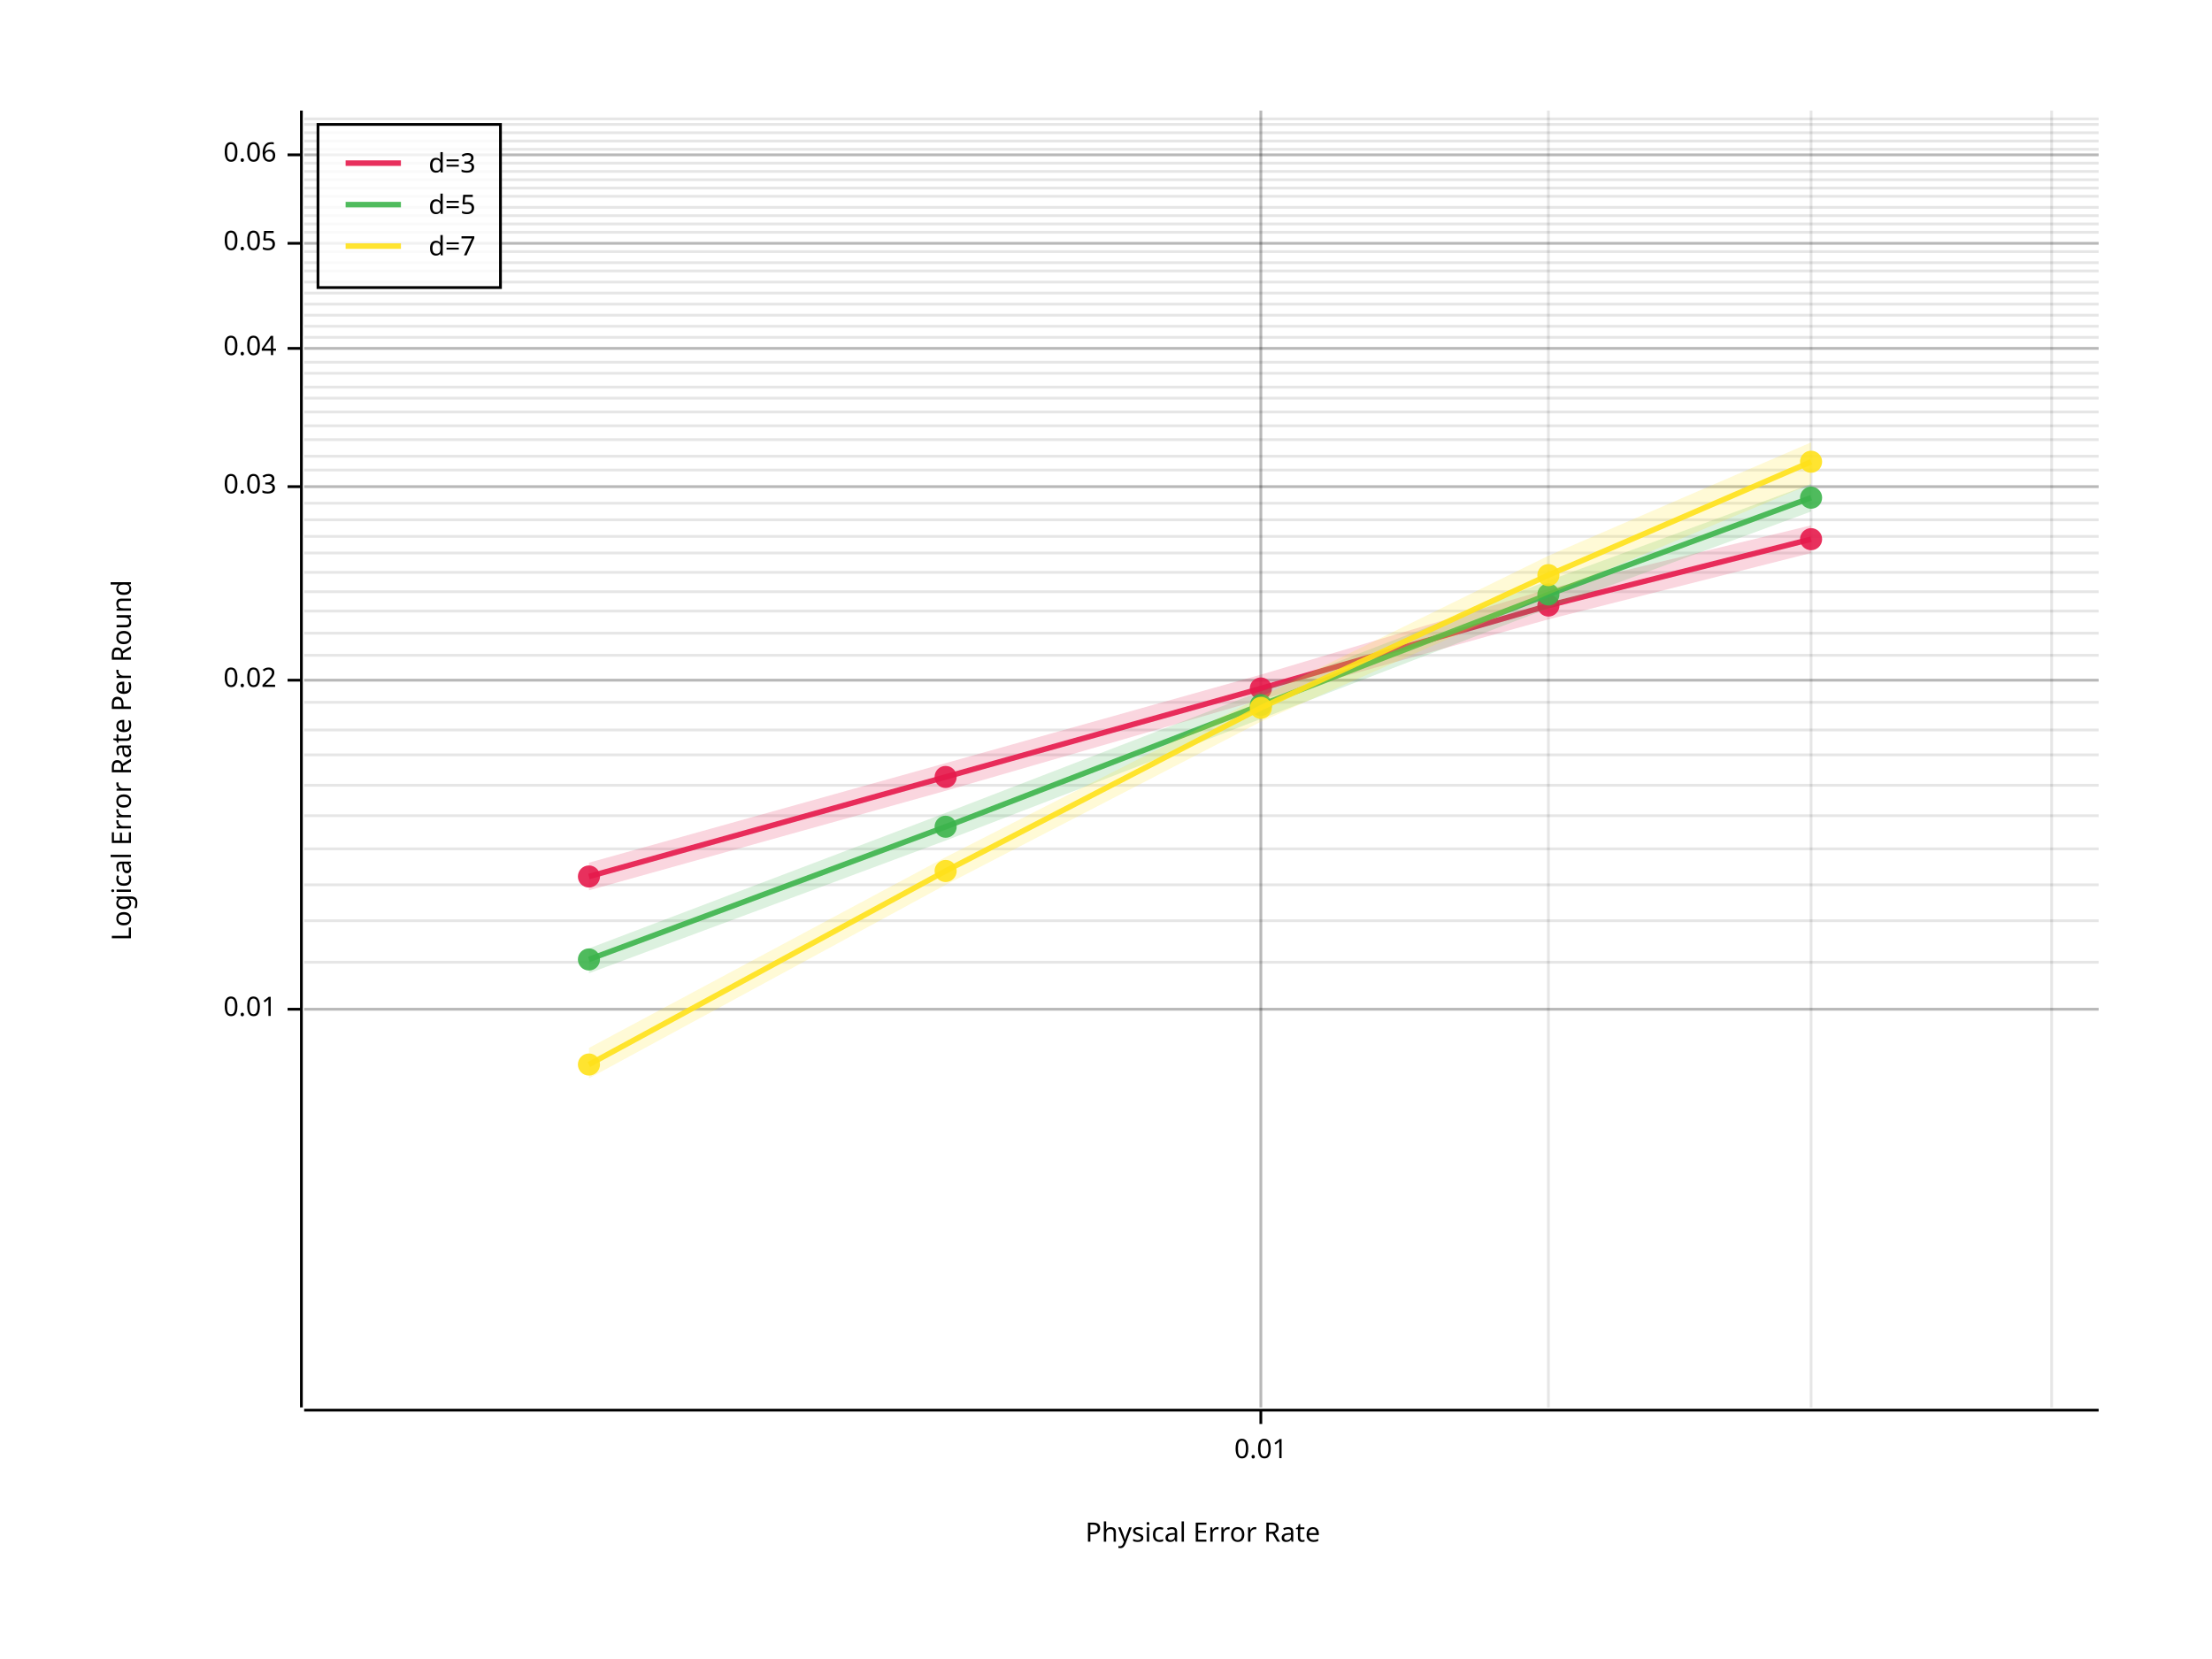
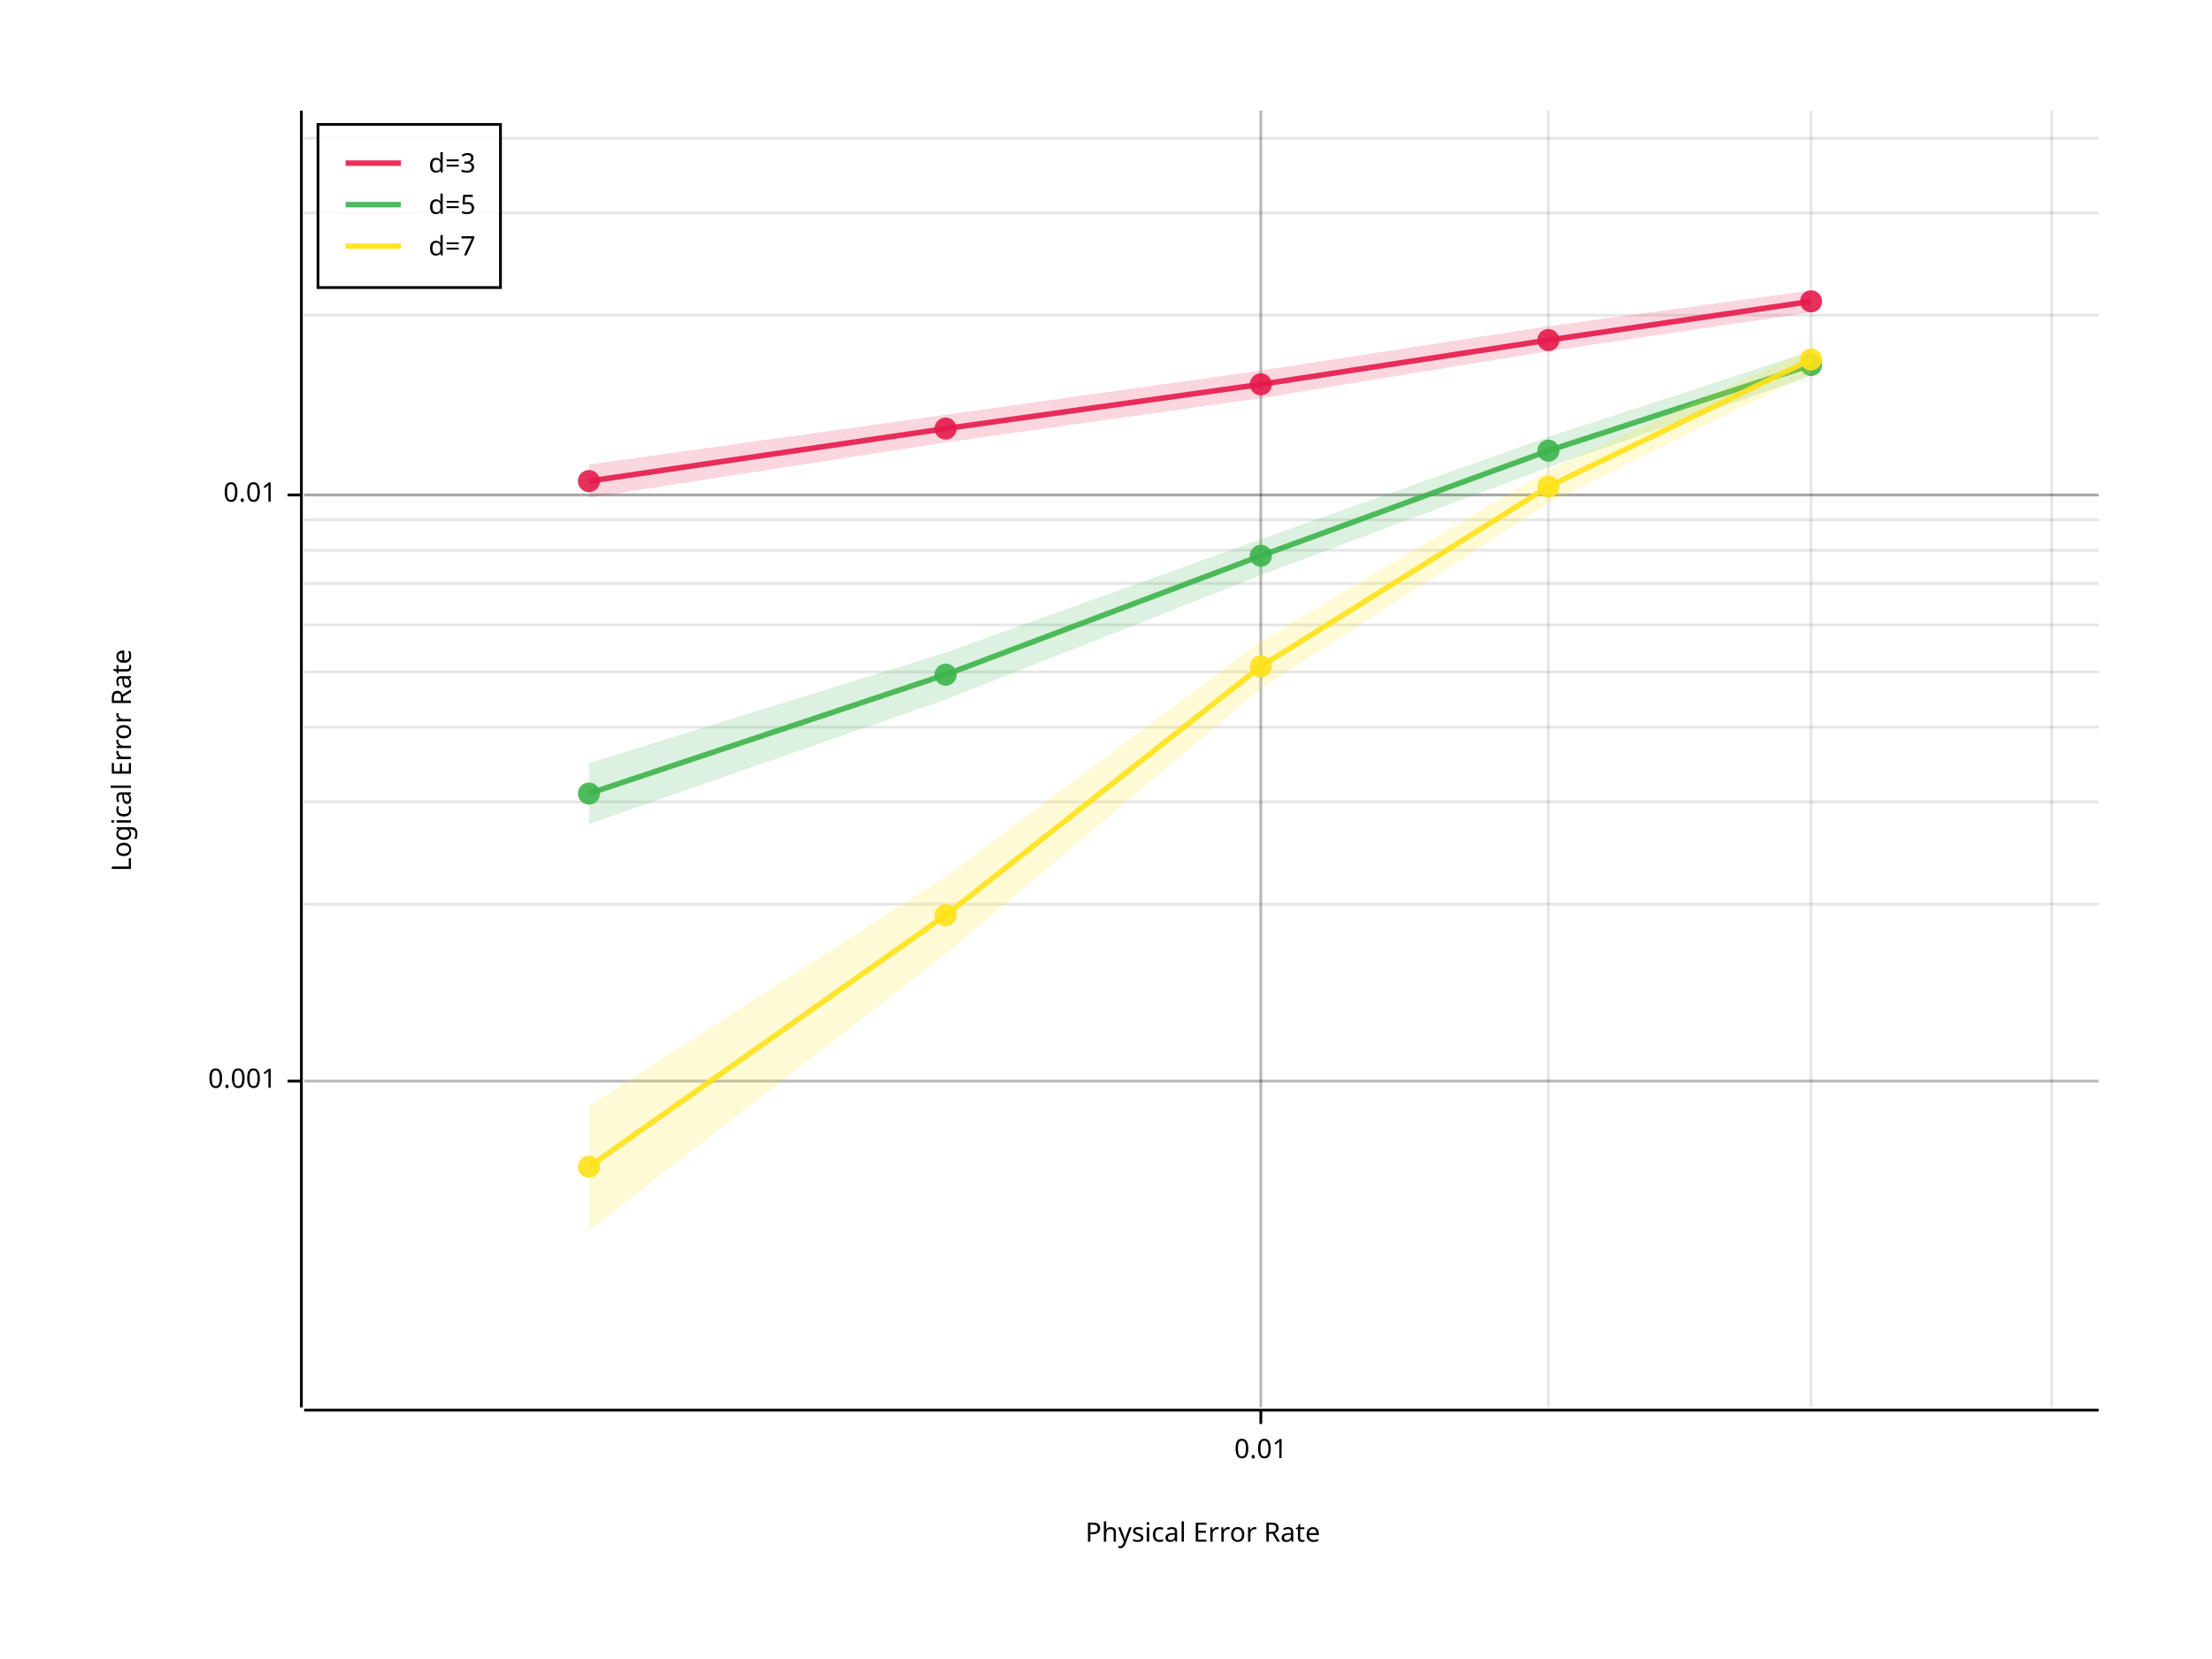
<svg xmlns="http://www.w3.org/2000/svg" width="800" height="600" viewBox="0 0 800 600">
  <rect x="0" y="0" width="800" height="600" opacity="1" fill="#FFFFFF" stroke="none" />
  <line opacity="0.1" stroke="#000000" stroke-width="1" x1="456" y1="509" x2="456" y2="40" />
  <line opacity="0.1" stroke="#000000" stroke-width="1" x1="560" y1="509" x2="560" y2="40" />
  <line opacity="0.1" stroke="#000000" stroke-width="1" x1="655" y1="509" x2="655" y2="40" />
  <line opacity="0.1" stroke="#000000" stroke-width="1" x1="742" y1="509" x2="742" y2="40" />
-   <line opacity="0.1" stroke="#000000" stroke-width="1" x1="110" y1="365" x2="759" y2="365" />
-   <line opacity="0.1" stroke="#000000" stroke-width="1" x1="110" y1="348" x2="759" y2="348" />
-   <line opacity="0.1" stroke="#000000" stroke-width="1" x1="110" y1="333" x2="759" y2="333" />
-   <line opacity="0.1" stroke="#000000" stroke-width="1" x1="110" y1="320" x2="759" y2="320" />
-   <line opacity="0.1" stroke="#000000" stroke-width="1" x1="110" y1="307" x2="759" y2="307" />
-   <line opacity="0.1" stroke="#000000" stroke-width="1" x1="110" y1="295" x2="759" y2="295" />
-   <line opacity="0.1" stroke="#000000" stroke-width="1" x1="110" y1="284" x2="759" y2="284" />
-   <line opacity="0.1" stroke="#000000" stroke-width="1" x1="110" y1="273" x2="759" y2="273" />
-   <line opacity="0.1" stroke="#000000" stroke-width="1" x1="110" y1="264" x2="759" y2="264" />
-   <line opacity="0.1" stroke="#000000" stroke-width="1" x1="110" y1="254" x2="759" y2="254" />
-   <line opacity="0.1" stroke="#000000" stroke-width="1" x1="110" y1="246" x2="759" y2="246" />
-   <line opacity="0.1" stroke="#000000" stroke-width="1" x1="110" y1="237" x2="759" y2="237" />
-   <line opacity="0.1" stroke="#000000" stroke-width="1" x1="110" y1="229" x2="759" y2="229" />
-   <line opacity="0.1" stroke="#000000" stroke-width="1" x1="110" y1="221" x2="759" y2="221" />
-   <line opacity="0.1" stroke="#000000" stroke-width="1" x1="110" y1="214" x2="759" y2="214" />
-   <line opacity="0.1" stroke="#000000" stroke-width="1" x1="110" y1="207" x2="759" y2="207" />
-   <line opacity="0.1" stroke="#000000" stroke-width="1" x1="110" y1="200" x2="759" y2="200" />
-   <line opacity="0.1" stroke="#000000" stroke-width="1" x1="110" y1="194" x2="759" y2="194" />
+   <line opacity="0.1" stroke="#000000" stroke-width="1" x1="110" y1="391" x2="759" y2="391" />
+   <line opacity="0.1" stroke="#000000" stroke-width="1" x1="110" y1="327" x2="759" y2="327" />
+   <line opacity="0.1" stroke="#000000" stroke-width="1" x1="110" y1="290" x2="759" y2="290" />
+   <line opacity="0.1" stroke="#000000" stroke-width="1" x1="110" y1="263" x2="759" y2="263" />
+   <line opacity="0.1" stroke="#000000" stroke-width="1" x1="110" y1="243" x2="759" y2="243" />
+   <line opacity="0.1" stroke="#000000" stroke-width="1" x1="110" y1="226" x2="759" y2="226" />
+   <line opacity="0.1" stroke="#000000" stroke-width="1" x1="110" y1="211" x2="759" y2="211" />
+   <line opacity="0.1" stroke="#000000" stroke-width="1" x1="110" y1="199" x2="759" y2="199" />
  <line opacity="0.1" stroke="#000000" stroke-width="1" x1="110" y1="188" x2="759" y2="188" />
-   <line opacity="0.1" stroke="#000000" stroke-width="1" x1="110" y1="182" x2="759" y2="182" />
-   <line opacity="0.1" stroke="#000000" stroke-width="1" x1="110" y1="176" x2="759" y2="176" />
-   <line opacity="0.1" stroke="#000000" stroke-width="1" x1="110" y1="170" x2="759" y2="170" />
-   <line opacity="0.1" stroke="#000000" stroke-width="1" x1="110" y1="165" x2="759" y2="165" />
-   <line opacity="0.1" stroke="#000000" stroke-width="1" x1="110" y1="159" x2="759" y2="159" />
-   <line opacity="0.1" stroke="#000000" stroke-width="1" x1="110" y1="154" x2="759" y2="154" />
-   <line opacity="0.1" stroke="#000000" stroke-width="1" x1="110" y1="149" x2="759" y2="149" />
-   <line opacity="0.1" stroke="#000000" stroke-width="1" x1="110" y1="144" x2="759" y2="144" />
-   <line opacity="0.1" stroke="#000000" stroke-width="1" x1="110" y1="140" x2="759" y2="140" />
-   <line opacity="0.1" stroke="#000000" stroke-width="1" x1="110" y1="135" x2="759" y2="135" />
-   <line opacity="0.1" stroke="#000000" stroke-width="1" x1="110" y1="131" x2="759" y2="131" />
-   <line opacity="0.1" stroke="#000000" stroke-width="1" x1="110" y1="126" x2="759" y2="126" />
-   <line opacity="0.1" stroke="#000000" stroke-width="1" x1="110" y1="122" x2="759" y2="122" />
-   <line opacity="0.1" stroke="#000000" stroke-width="1" x1="110" y1="118" x2="759" y2="118" />
+   <line opacity="0.1" stroke="#000000" stroke-width="1" x1="110" y1="179" x2="759" y2="179" />
+   <line opacity="0.1" stroke="#000000" stroke-width="1" x1="110" y1="179" x2="759" y2="179" />
  <line opacity="0.1" stroke="#000000" stroke-width="1" x1="110" y1="114" x2="759" y2="114" />
-   <line opacity="0.1" stroke="#000000" stroke-width="1" x1="110" y1="110" x2="759" y2="110" />
-   <line opacity="0.1" stroke="#000000" stroke-width="1" x1="110" y1="106" x2="759" y2="106" />
-   <line opacity="0.1" stroke="#000000" stroke-width="1" x1="110" y1="102" x2="759" y2="102" />
-   <line opacity="0.1" stroke="#000000" stroke-width="1" x1="110" y1="98" x2="759" y2="98" />
-   <line opacity="0.1" stroke="#000000" stroke-width="1" x1="110" y1="95" x2="759" y2="95" />
-   <line opacity="0.1" stroke="#000000" stroke-width="1" x1="110" y1="91" x2="759" y2="91" />
-   <line opacity="0.1" stroke="#000000" stroke-width="1" x1="110" y1="88" x2="759" y2="88" />
-   <line opacity="0.1" stroke="#000000" stroke-width="1" x1="110" y1="84" x2="759" y2="84" />
-   <line opacity="0.1" stroke="#000000" stroke-width="1" x1="110" y1="81" x2="759" y2="81" />
-   <line opacity="0.1" stroke="#000000" stroke-width="1" x1="110" y1="78" x2="759" y2="78" />
-   <line opacity="0.1" stroke="#000000" stroke-width="1" x1="110" y1="75" x2="759" y2="75" />
-   <line opacity="0.1" stroke="#000000" stroke-width="1" x1="110" y1="71" x2="759" y2="71" />
-   <line opacity="0.1" stroke="#000000" stroke-width="1" x1="110" y1="68" x2="759" y2="68" />
-   <line opacity="0.1" stroke="#000000" stroke-width="1" x1="110" y1="65" x2="759" y2="65" />
-   <line opacity="0.1" stroke="#000000" stroke-width="1" x1="110" y1="62" x2="759" y2="62" />
-   <line opacity="0.1" stroke="#000000" stroke-width="1" x1="110" y1="59" x2="759" y2="59" />
-   <line opacity="0.1" stroke="#000000" stroke-width="1" x1="110" y1="56" x2="759" y2="56" />
-   <line opacity="0.1" stroke="#000000" stroke-width="1" x1="110" y1="54" x2="759" y2="54" />
-   <line opacity="0.1" stroke="#000000" stroke-width="1" x1="110" y1="51" x2="759" y2="51" />
-   <line opacity="0.1" stroke="#000000" stroke-width="1" x1="110" y1="48" x2="759" y2="48" />
-   <line opacity="0.1" stroke="#000000" stroke-width="1" x1="110" y1="45" x2="759" y2="45" />
-   <line opacity="0.1" stroke="#000000" stroke-width="1" x1="110" y1="43" x2="759" y2="43" />
+   <line opacity="0.1" stroke="#000000" stroke-width="1" x1="110" y1="77" x2="759" y2="77" />
+   <line opacity="0.1" stroke="#000000" stroke-width="1" x1="110" y1="50" x2="759" y2="50" />
  <text x="40" y="275" dy="0.76em" text-anchor="middle" font-family="sans-serif" font-size="9.677" opacity="1" fill="#000000" transform="rotate(270, 40, 275)">
- Logical Error Rate Per Round
+ Logical Error Rate
</text>
  <text x="435" y="560" dy="-0.5ex" text-anchor="middle" font-family="sans-serif" font-size="9.677" opacity="1" fill="#000000">
Physical Error Rate
</text>
  <line opacity="0.2" stroke="#000000" stroke-width="1" x1="456" y1="509" x2="456" y2="40" />
-   <line opacity="0.2" stroke="#000000" stroke-width="1" x1="110" y1="365" x2="759" y2="365" />
-   <line opacity="0.2" stroke="#000000" stroke-width="1" x1="110" y1="246" x2="759" y2="246" />
-   <line opacity="0.2" stroke="#000000" stroke-width="1" x1="110" y1="176" x2="759" y2="176" />
-   <line opacity="0.2" stroke="#000000" stroke-width="1" x1="110" y1="126" x2="759" y2="126" />
-   <line opacity="0.2" stroke="#000000" stroke-width="1" x1="110" y1="88" x2="759" y2="88" />
-   <line opacity="0.2" stroke="#000000" stroke-width="1" x1="110" y1="56" x2="759" y2="56" />
+   <line opacity="0.2" stroke="#000000" stroke-width="1" x1="110" y1="391" x2="759" y2="391" />
+   <line opacity="0.2" stroke="#000000" stroke-width="1" x1="110" y1="179" x2="759" y2="179" />
  <polyline fill="none" opacity="1" stroke="#000000" stroke-width="1" points="109,40 109,509 " />
-   <text x="100" y="365" dy="0.5ex" text-anchor="end" font-family="sans-serif" font-size="9.677" opacity="1" fill="#000000">
+   <text x="100" y="391" dy="0.5ex" text-anchor="end" font-family="sans-serif" font-size="9.677" opacity="1" fill="#000000">
+ 0.001
+ </text>
+   <polyline fill="none" opacity="1" stroke="#000000" stroke-width="1" points="104,391 109,391 " />
+   <text x="100" y="179" dy="0.5ex" text-anchor="end" font-family="sans-serif" font-size="9.677" opacity="1" fill="#000000">
0.01
</text>
-   <polyline fill="none" opacity="1" stroke="#000000" stroke-width="1" points="104,365 109,365 " />
-   <text x="100" y="246" dy="0.5ex" text-anchor="end" font-family="sans-serif" font-size="9.677" opacity="1" fill="#000000">
- 0.02
- </text>
-   <polyline fill="none" opacity="1" stroke="#000000" stroke-width="1" points="104,246 109,246 " />
-   <text x="100" y="176" dy="0.5ex" text-anchor="end" font-family="sans-serif" font-size="9.677" opacity="1" fill="#000000">
- 0.03
- </text>
-   <polyline fill="none" opacity="1" stroke="#000000" stroke-width="1" points="104,176 109,176 " />
-   <text x="100" y="126" dy="0.5ex" text-anchor="end" font-family="sans-serif" font-size="9.677" opacity="1" fill="#000000">
- 0.04
- </text>
-   <polyline fill="none" opacity="1" stroke="#000000" stroke-width="1" points="104,126 109,126 " />
-   <text x="100" y="88" dy="0.5ex" text-anchor="end" font-family="sans-serif" font-size="9.677" opacity="1" fill="#000000">
- 0.05
- </text>
-   <polyline fill="none" opacity="1" stroke="#000000" stroke-width="1" points="104,88 109,88 " />
-   <text x="100" y="56" dy="0.5ex" text-anchor="end" font-family="sans-serif" font-size="9.677" opacity="1" fill="#000000">
- 0.06
- </text>
-   <polyline fill="none" opacity="1" stroke="#000000" stroke-width="1" points="104,56 109,56 " />
+   <polyline fill="none" opacity="1" stroke="#000000" stroke-width="1" points="104,179 109,179 " />
  <polyline fill="none" opacity="1" stroke="#000000" stroke-width="1" points="110,510 759,510 " />
  <text x="456" y="520" dy="0.76em" text-anchor="middle" font-family="sans-serif" font-size="9.677" opacity="1" fill="#000000">
0.01
</text>
  <polyline fill="none" opacity="1" stroke="#000000" stroke-width="1" points="456,510 456,515 " />
-   <polygon opacity="0.18" fill="#E6194B" points="213,312 342,276 456,244 560,213 655,190 655,200 560,224 456,253 342,286 213,322 " />
-   <polyline fill="none" opacity="0.9" stroke="#E6194B" stroke-width="2" points="213,317 342,281 456,249 560,219 655,195 " />
-   <circle cx="213" cy="317" r="4" opacity="0.9" fill="#E6194B" stroke="none" stroke-width="1" />
-   <circle cx="342" cy="281" r="4" opacity="0.9" fill="#E6194B" stroke="none" stroke-width="1" />
-   <circle cx="456" cy="249" r="4" opacity="0.9" fill="#E6194B" stroke="none" stroke-width="1" />
-   <circle cx="560" cy="219" r="4" opacity="0.9" fill="#E6194B" stroke="none" stroke-width="1" />
-   <circle cx="655" cy="195" r="4" opacity="0.9" fill="#E6194B" stroke="none" stroke-width="1" />
-   <polygon opacity="0.18" fill="#3CB44B" points="213,343 342,294 456,250 560,210 655,175 655,185 560,220 456,260 342,304 213,352 " />
-   <polyline fill="none" opacity="0.9" stroke="#3CB44B" stroke-width="2" points="213,347 342,299 456,255 560,215 655,180 " />
-   <circle cx="213" cy="347" r="4" opacity="0.9" fill="#3CB44B" stroke="none" stroke-width="1" />
-   <circle cx="342" cy="299" r="4" opacity="0.9" fill="#3CB44B" stroke="none" stroke-width="1" />
-   <circle cx="456" cy="255" r="4" opacity="0.9" fill="#3CB44B" stroke="none" stroke-width="1" />
-   <circle cx="560" cy="215" r="4" opacity="0.9" fill="#3CB44B" stroke="none" stroke-width="1" />
-   <circle cx="655" cy="180" r="4" opacity="0.9" fill="#3CB44B" stroke="none" stroke-width="1" />
-   <polygon opacity="0.18" fill="#FFE119" points="213,379 342,310 456,252 560,201 655,160 655,175 560,215 456,261 342,320 213,390 " />
-   <polyline fill="none" opacity="0.9" stroke="#FFE119" stroke-width="2" points="213,385 342,315 456,256 560,208 655,167 " />
-   <circle cx="213" cy="385" r="4" opacity="0.9" fill="#FFE119" stroke="none" stroke-width="1" />
-   <circle cx="342" cy="315" r="4" opacity="0.9" fill="#FFE119" stroke="none" stroke-width="1" />
-   <circle cx="456" cy="256" r="4" opacity="0.9" fill="#FFE119" stroke="none" stroke-width="1" />
-   <circle cx="560" cy="208" r="4" opacity="0.9" fill="#FFE119" stroke="none" stroke-width="1" />
-   <circle cx="655" cy="167" r="4" opacity="0.9" fill="#FFE119" stroke="none" stroke-width="1" />
+   <polygon opacity="0.18" fill="#E6194B" points="213,168 342,150 456,134 560,118 655,105 655,113 560,127 456,144 342,160 213,180 " />
+   <polyline fill="none" opacity="0.9" stroke="#E6194B" stroke-width="2" points="213,174 342,155 456,139 560,123 655,109 " />
+   <circle cx="213" cy="174" r="4" opacity="0.9" fill="#E6194B" stroke="none" stroke-width="1" />
+   <circle cx="342" cy="155" r="4" opacity="0.9" fill="#E6194B" stroke="none" stroke-width="1" />
+   <circle cx="456" cy="139" r="4" opacity="0.9" fill="#E6194B" stroke="none" stroke-width="1" />
+   <circle cx="560" cy="123" r="4" opacity="0.9" fill="#E6194B" stroke="none" stroke-width="1" />
+   <circle cx="655" cy="109" r="4" opacity="0.9" fill="#E6194B" stroke="none" stroke-width="1" />
+   <polygon opacity="0.18" fill="#3CB44B" points="213,276 342,236 456,195 560,158 655,127 655,136 560,169 456,208 342,253 213,298 " />
+   <polyline fill="none" opacity="0.9" stroke="#3CB44B" stroke-width="2" points="213,287 342,244 456,201 560,163 655,132 " />
+   <circle cx="213" cy="287" r="4" opacity="0.9" fill="#3CB44B" stroke="none" stroke-width="1" />
+   <circle cx="342" cy="244" r="4" opacity="0.9" fill="#3CB44B" stroke="none" stroke-width="1" />
+   <circle cx="456" cy="201" r="4" opacity="0.9" fill="#3CB44B" stroke="none" stroke-width="1" />
+   <circle cx="560" cy="163" r="4" opacity="0.9" fill="#3CB44B" stroke="none" stroke-width="1" />
+   <circle cx="655" cy="132" r="4" opacity="0.9" fill="#3CB44B" stroke="none" stroke-width="1" />
+   <polygon opacity="0.18" fill="#FFE119" points="213,400 342,317 456,232 560,170 655,126 655,135 560,182 456,249 342,345 213,445 " />
+   <polyline fill="none" opacity="0.9" stroke="#FFE119" stroke-width="2" points="213,422 342,331 456,241 560,176 655,130 " />
+   <circle cx="213" cy="422" r="4" opacity="0.9" fill="#FFE119" stroke="none" stroke-width="1" />
+   <circle cx="342" cy="331" r="4" opacity="0.9" fill="#FFE119" stroke="none" stroke-width="1" />
+   <circle cx="456" cy="241" r="4" opacity="0.9" fill="#FFE119" stroke="none" stroke-width="1" />
+   <circle cx="560" cy="176" r="4" opacity="0.9" fill="#FFE119" stroke="none" stroke-width="1" />
+   <circle cx="655" cy="130" r="4" opacity="0.9" fill="#FFE119" stroke="none" stroke-width="1" />
  <rect x="115" y="45" width="66" height="59" opacity="0.8" fill="#FFFFFF" stroke="none" />
  <rect x="115" y="45" width="66" height="59" opacity="1" fill="none" stroke="#000000" />
  <text x="155" y="55" dy="0.76em" text-anchor="start" font-family="sans-serif" font-size="9.677" opacity="1" fill="#000000">
d=3
</text>
  <text x="155" y="70" dy="0.76em" text-anchor="start" font-family="sans-serif" font-size="9.677" opacity="1" fill="#000000">
d=5
</text>
  <text x="155" y="85" dy="0.76em" text-anchor="start" font-family="sans-serif" font-size="9.677" opacity="1" fill="#000000">
d=7
</text>
  <polyline fill="none" opacity="0.9" stroke="#E6194B" stroke-width="2" points="125,59 145,59 " />
  <polyline fill="none" opacity="0.9" stroke="#3CB44B" stroke-width="2" points="125,74 145,74 " />
  <polyline fill="none" opacity="0.9" stroke="#FFE119" stroke-width="2" points="125,89 145,89 " />
</svg>
